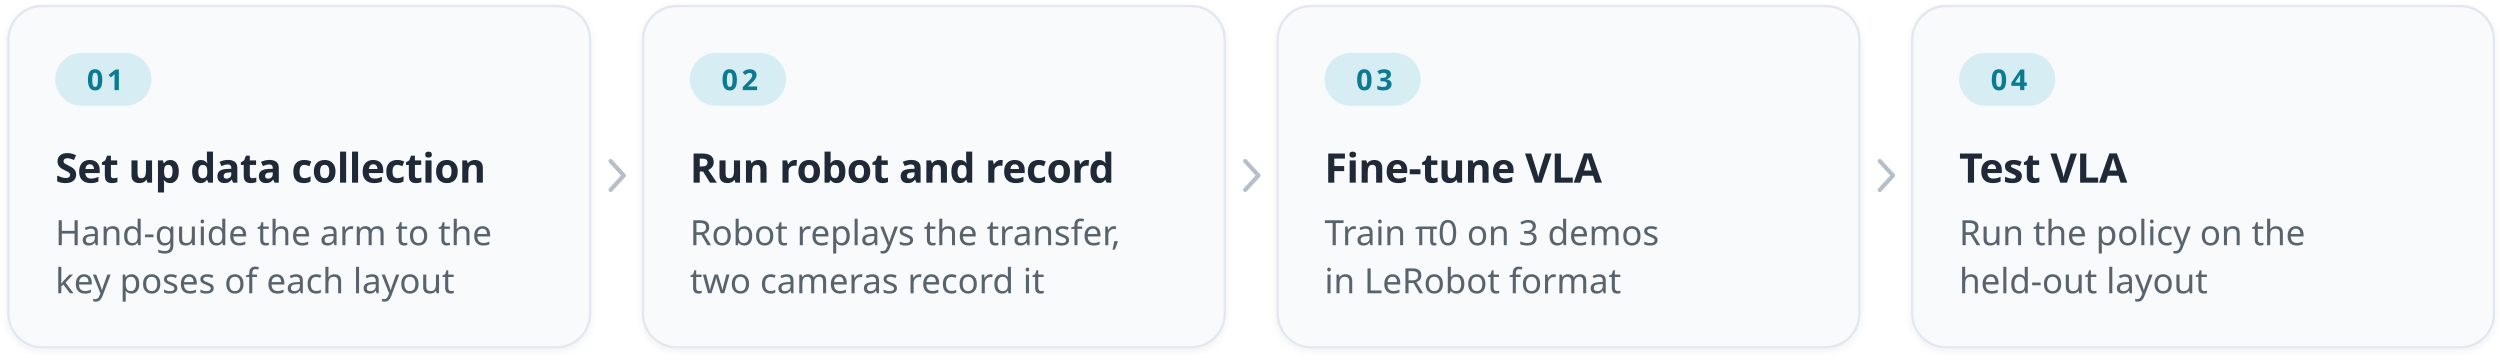
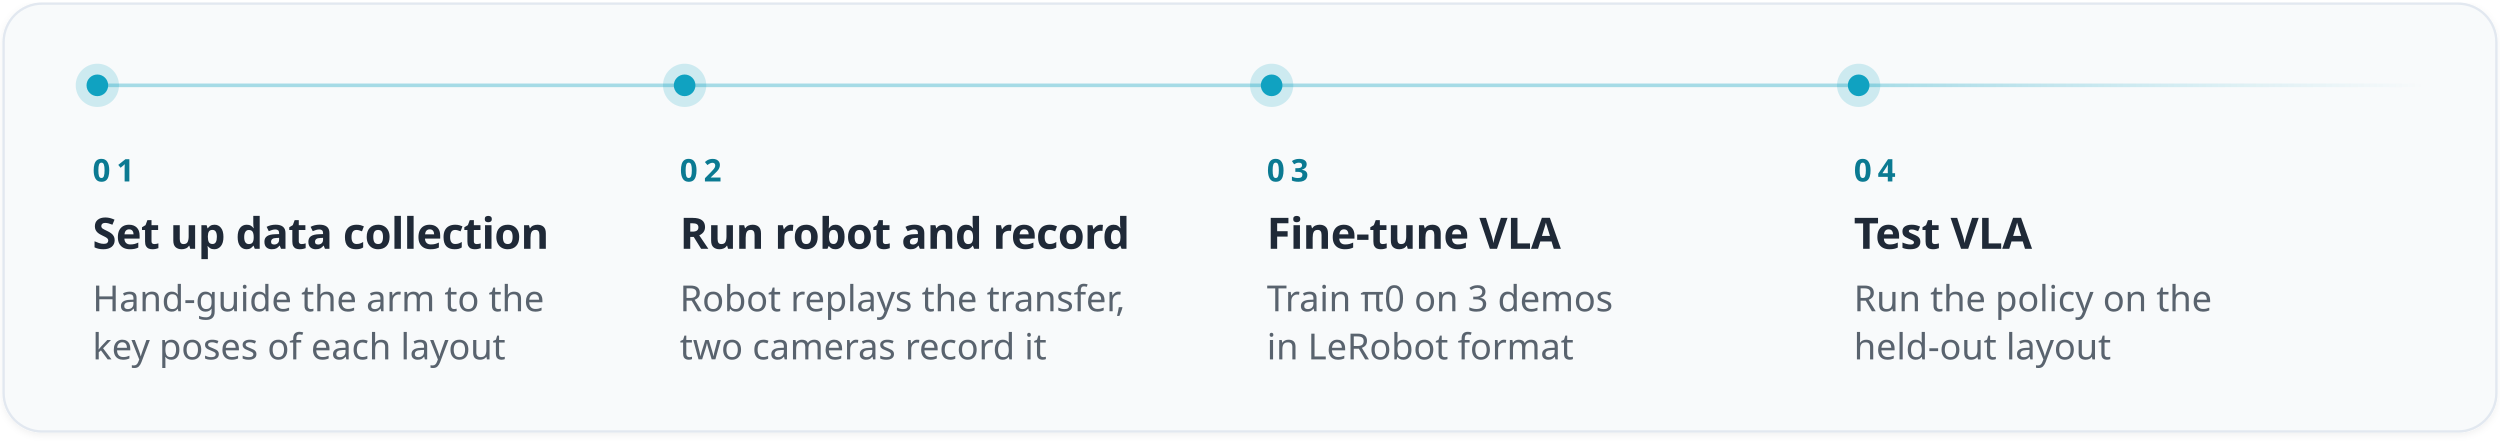
- <svg xmlns="http://www.w3.org/2000/svg" viewBox="0 0 1040 150" width="1040" height="150" role="img" aria-label="Bench2Bot pipeline: set up data collection, run robot and record, fine-tune VLA, test VLA">
+ <svg xmlns="http://www.w3.org/2000/svg" viewBox="0 0 1040 184" width="1040" height="184" role="img" aria-label="Bench2Bot pipeline: set up data collection, run robot and record, fine-tune VLA, test VLA">
  <defs>
-     <filter id="s" x="-5%" y="-5%" width="110%" height="120%">
+     <linearGradient id="fade" x1="773.2" x2="1008.5" y1="0" y2="0" gradientUnits="userSpaceOnUse">
+       <stop offset="0" stop-color="#10A2C1" stop-opacity="0.35" />
+       <stop offset="1" stop-color="#10A2C1" stop-opacity="0" />
+     </linearGradient>
+     <filter id="s" x="-2%" y="-5%" width="104%" height="115%">
      <feDropShadow dx="0" dy="1" stdDeviation="1.5" flood-color="#0F172A" flood-opacity="0.06" />
    </filter>
  </defs>
+   <rect x="1.5" y="1.5" width="1037" height="178" rx="16" fill="#F8FAFB" stroke="#E2E8F0" stroke-width="1" filter="url(#s)" />
+   <path d="M40.5 35.5 H773.2" stroke="#10A2C1" stroke-opacity="0.35" stroke-width="1.5" />
+   <path d="M773.2 35.5 H1008.5" stroke="url(#fade)" stroke-width="1.5" />
  <g font-family="-apple-system, BlinkMacSystemFont, 'Segoe UI', 'Noto Sans', Helvetica, Arial, sans-serif">
-     <rect x="3.5" y="2.5" width="242" height="142" rx="14" fill="#F8FAFB" stroke="#E2E8F0" stroke-width="1" filter="url(#s)" />
-     <rect x="23" y="22" width="40" height="22" rx="11" fill="#10A2C1" fill-opacity="0.15" />
-     <text x="43.75" y="37.5" text-anchor="middle" font-size="12" font-weight="700" letter-spacing="1.5" fill="#0B7A92">01</text>
-     <text x="23" y="76" font-size="17" font-weight="600" letter-spacing="-0.2" fill="#1F2937">Set up data collection</text>
-     <text x="23" y="102" font-size="14.5" fill="#59636E">Hand-guide the arm to the</text>
-     <text x="23" y="122" font-size="14.5" fill="#59636E">key poses of each layout</text>
-     <path d="M254.0 67.0 L259.5 73.0 L254.0 79.0" fill="none" stroke="#B6BEC8" stroke-width="1.75" stroke-linecap="round" stroke-linejoin="round" />
-     <rect x="267.5" y="2.5" width="242" height="142" rx="14" fill="#F8FAFB" stroke="#E2E8F0" stroke-width="1" filter="url(#s)" />
-     <rect x="287" y="22" width="40" height="22" rx="11" fill="#10A2C1" fill-opacity="0.15" />
-     <text x="307.75" y="37.5" text-anchor="middle" font-size="12" font-weight="700" letter-spacing="1.5" fill="#0B7A92">02</text>
-     <text x="287" y="76" font-size="17" font-weight="600" letter-spacing="-0.2" fill="#1F2937">Run robot and record</text>
-     <text x="287" y="102" font-size="14.5" fill="#59636E">Robot replays the transfer,</text>
-     <text x="287" y="122" font-size="14.5" fill="#59636E">two cameras record it</text>
-     <path d="M518.0 67.0 L523.5 73.0 L518.0 79.0" fill="none" stroke="#B6BEC8" stroke-width="1.75" stroke-linecap="round" stroke-linejoin="round" />
-     <rect x="531.5" y="2.5" width="242" height="142" rx="14" fill="#F8FAFB" stroke="#E2E8F0" stroke-width="1" filter="url(#s)" />
-     <rect x="551" y="22" width="40" height="22" rx="11" fill="#10A2C1" fill-opacity="0.15" />
-     <text x="571.75" y="37.5" text-anchor="middle" font-size="12" font-weight="700" letter-spacing="1.5" fill="#0B7A92">03</text>
-     <text x="551" y="76" font-size="17" font-weight="600" letter-spacing="-0.2" fill="#1F2937">Fine-tune VLA</text>
-     <text x="551" y="102" font-size="14.5" fill="#59636E">Train π0 on 3 demos</text>
-     <text x="551" y="122" font-size="14.5" fill="#59636E">in LeRobot format</text>
-     <path d="M782.0 67.0 L787.5 73.0 L782.0 79.0" fill="none" stroke="#B6BEC8" stroke-width="1.75" stroke-linecap="round" stroke-linejoin="round" />
-     <rect x="795.5" y="2.5" width="242" height="142" rx="14" fill="#F8FAFB" stroke="#E2E8F0" stroke-width="1" filter="url(#s)" />
-     <rect x="815" y="22" width="40" height="22" rx="11" fill="#10A2C1" fill-opacity="0.15" />
-     <text x="835.75" y="37.5" text-anchor="middle" font-size="12" font-weight="700" letter-spacing="1.5" fill="#0B7A92">04</text>
-     <text x="815" y="76" font-size="17" font-weight="600" letter-spacing="-0.2" fill="#1F2937">Test VLA</text>
-     <text x="815" y="102" font-size="14.5" fill="#59636E">Run the policy on the</text>
-     <text x="815" y="122" font-size="14.5" fill="#59636E">held-out layout</text>
+     <circle cx="40.5" cy="35.5" r="9" fill="#10A2C1" fill-opacity="0.18" />
+     <circle cx="40.5" cy="35.5" r="4.5" fill="#10A2C1" />
+     <text x="38.5" y="75.5" font-size="13" font-weight="600" letter-spacing="2.5" fill="#0B7A92">01</text>
+     <text x="38.5" y="103.5" font-size="18" font-weight="600" letter-spacing="-0.2" fill="#1F2937">Set up data collection</text>
+     <text x="38.5" y="129.5" font-size="15" fill="#59636E">Hand-guide the arm to the</text>
+     <text x="38.5" y="149.5" font-size="15" fill="#59636E">key poses of each layout</text>
+     <circle cx="284.8" cy="35.5" r="9" fill="#10A2C1" fill-opacity="0.18" />
+     <circle cx="284.8" cy="35.5" r="4.5" fill="#10A2C1" />
+     <text x="282.8" y="75.5" font-size="13" font-weight="600" letter-spacing="2.5" fill="#0B7A92">02</text>
+     <text x="282.8" y="103.5" font-size="18" font-weight="600" letter-spacing="-0.2" fill="#1F2937">Run robot and record</text>
+     <text x="282.8" y="129.5" font-size="15" fill="#59636E">Robot replays the transfer,</text>
+     <text x="282.8" y="149.5" font-size="15" fill="#59636E">two cameras record it</text>
+     <circle cx="529.0" cy="35.5" r="9" fill="#10A2C1" fill-opacity="0.18" />
+     <circle cx="529.0" cy="35.5" r="4.5" fill="#10A2C1" />
+     <text x="527.0" y="75.5" font-size="13" font-weight="600" letter-spacing="2.5" fill="#0B7A92">03</text>
+     <text x="527.0" y="103.5" font-size="18" font-weight="600" letter-spacing="-0.2" fill="#1F2937">Fine-tune VLA</text>
+     <text x="527.0" y="129.5" font-size="15" fill="#59636E">Train π0 on 3 demos</text>
+     <text x="527.0" y="149.5" font-size="15" fill="#59636E">in LeRobot format</text>
+     <circle cx="773.2" cy="35.5" r="9" fill="#10A2C1" fill-opacity="0.18" />
+     <circle cx="773.2" cy="35.5" r="4.5" fill="#10A2C1" />
+     <text x="771.2" y="75.5" font-size="13" font-weight="600" letter-spacing="2.5" fill="#0B7A92">04</text>
+     <text x="771.2" y="103.5" font-size="18" font-weight="600" letter-spacing="-0.2" fill="#1F2937">Test VLA</text>
+     <text x="771.2" y="129.5" font-size="15" fill="#59636E">Run the policy on the</text>
+     <text x="771.2" y="149.5" font-size="15" fill="#59636E">held-out layout</text>
  </g>
</svg>
